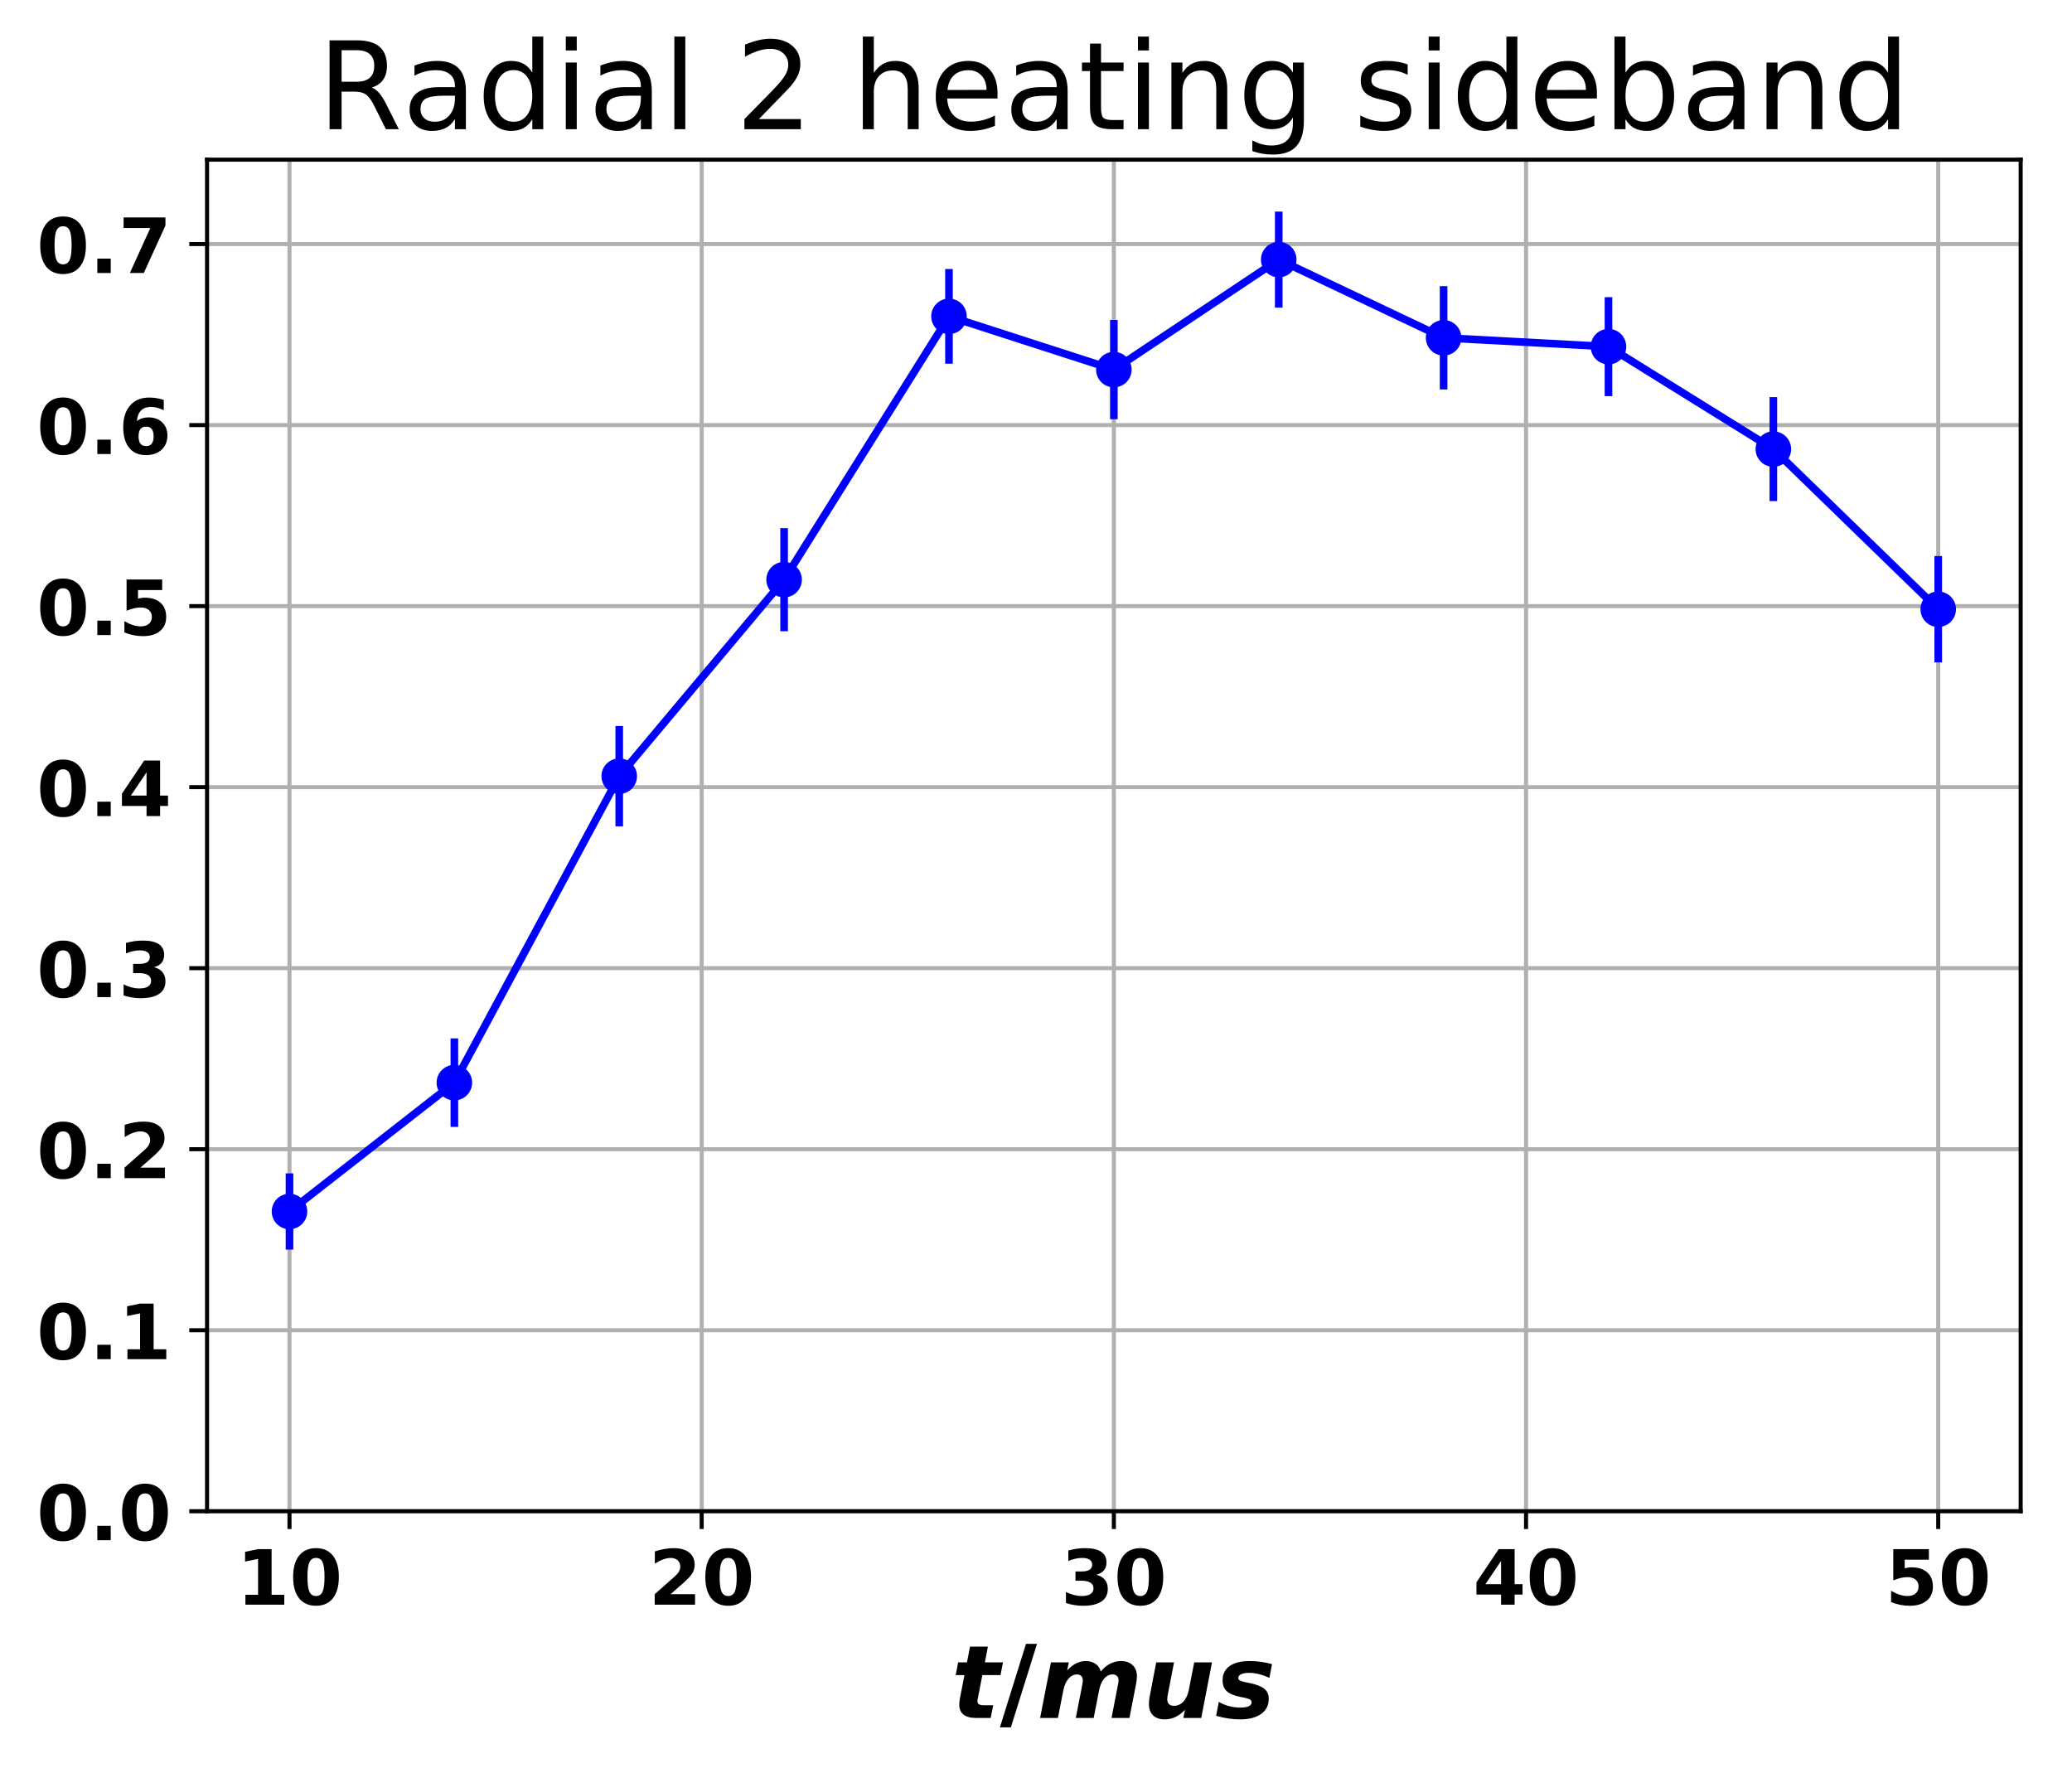
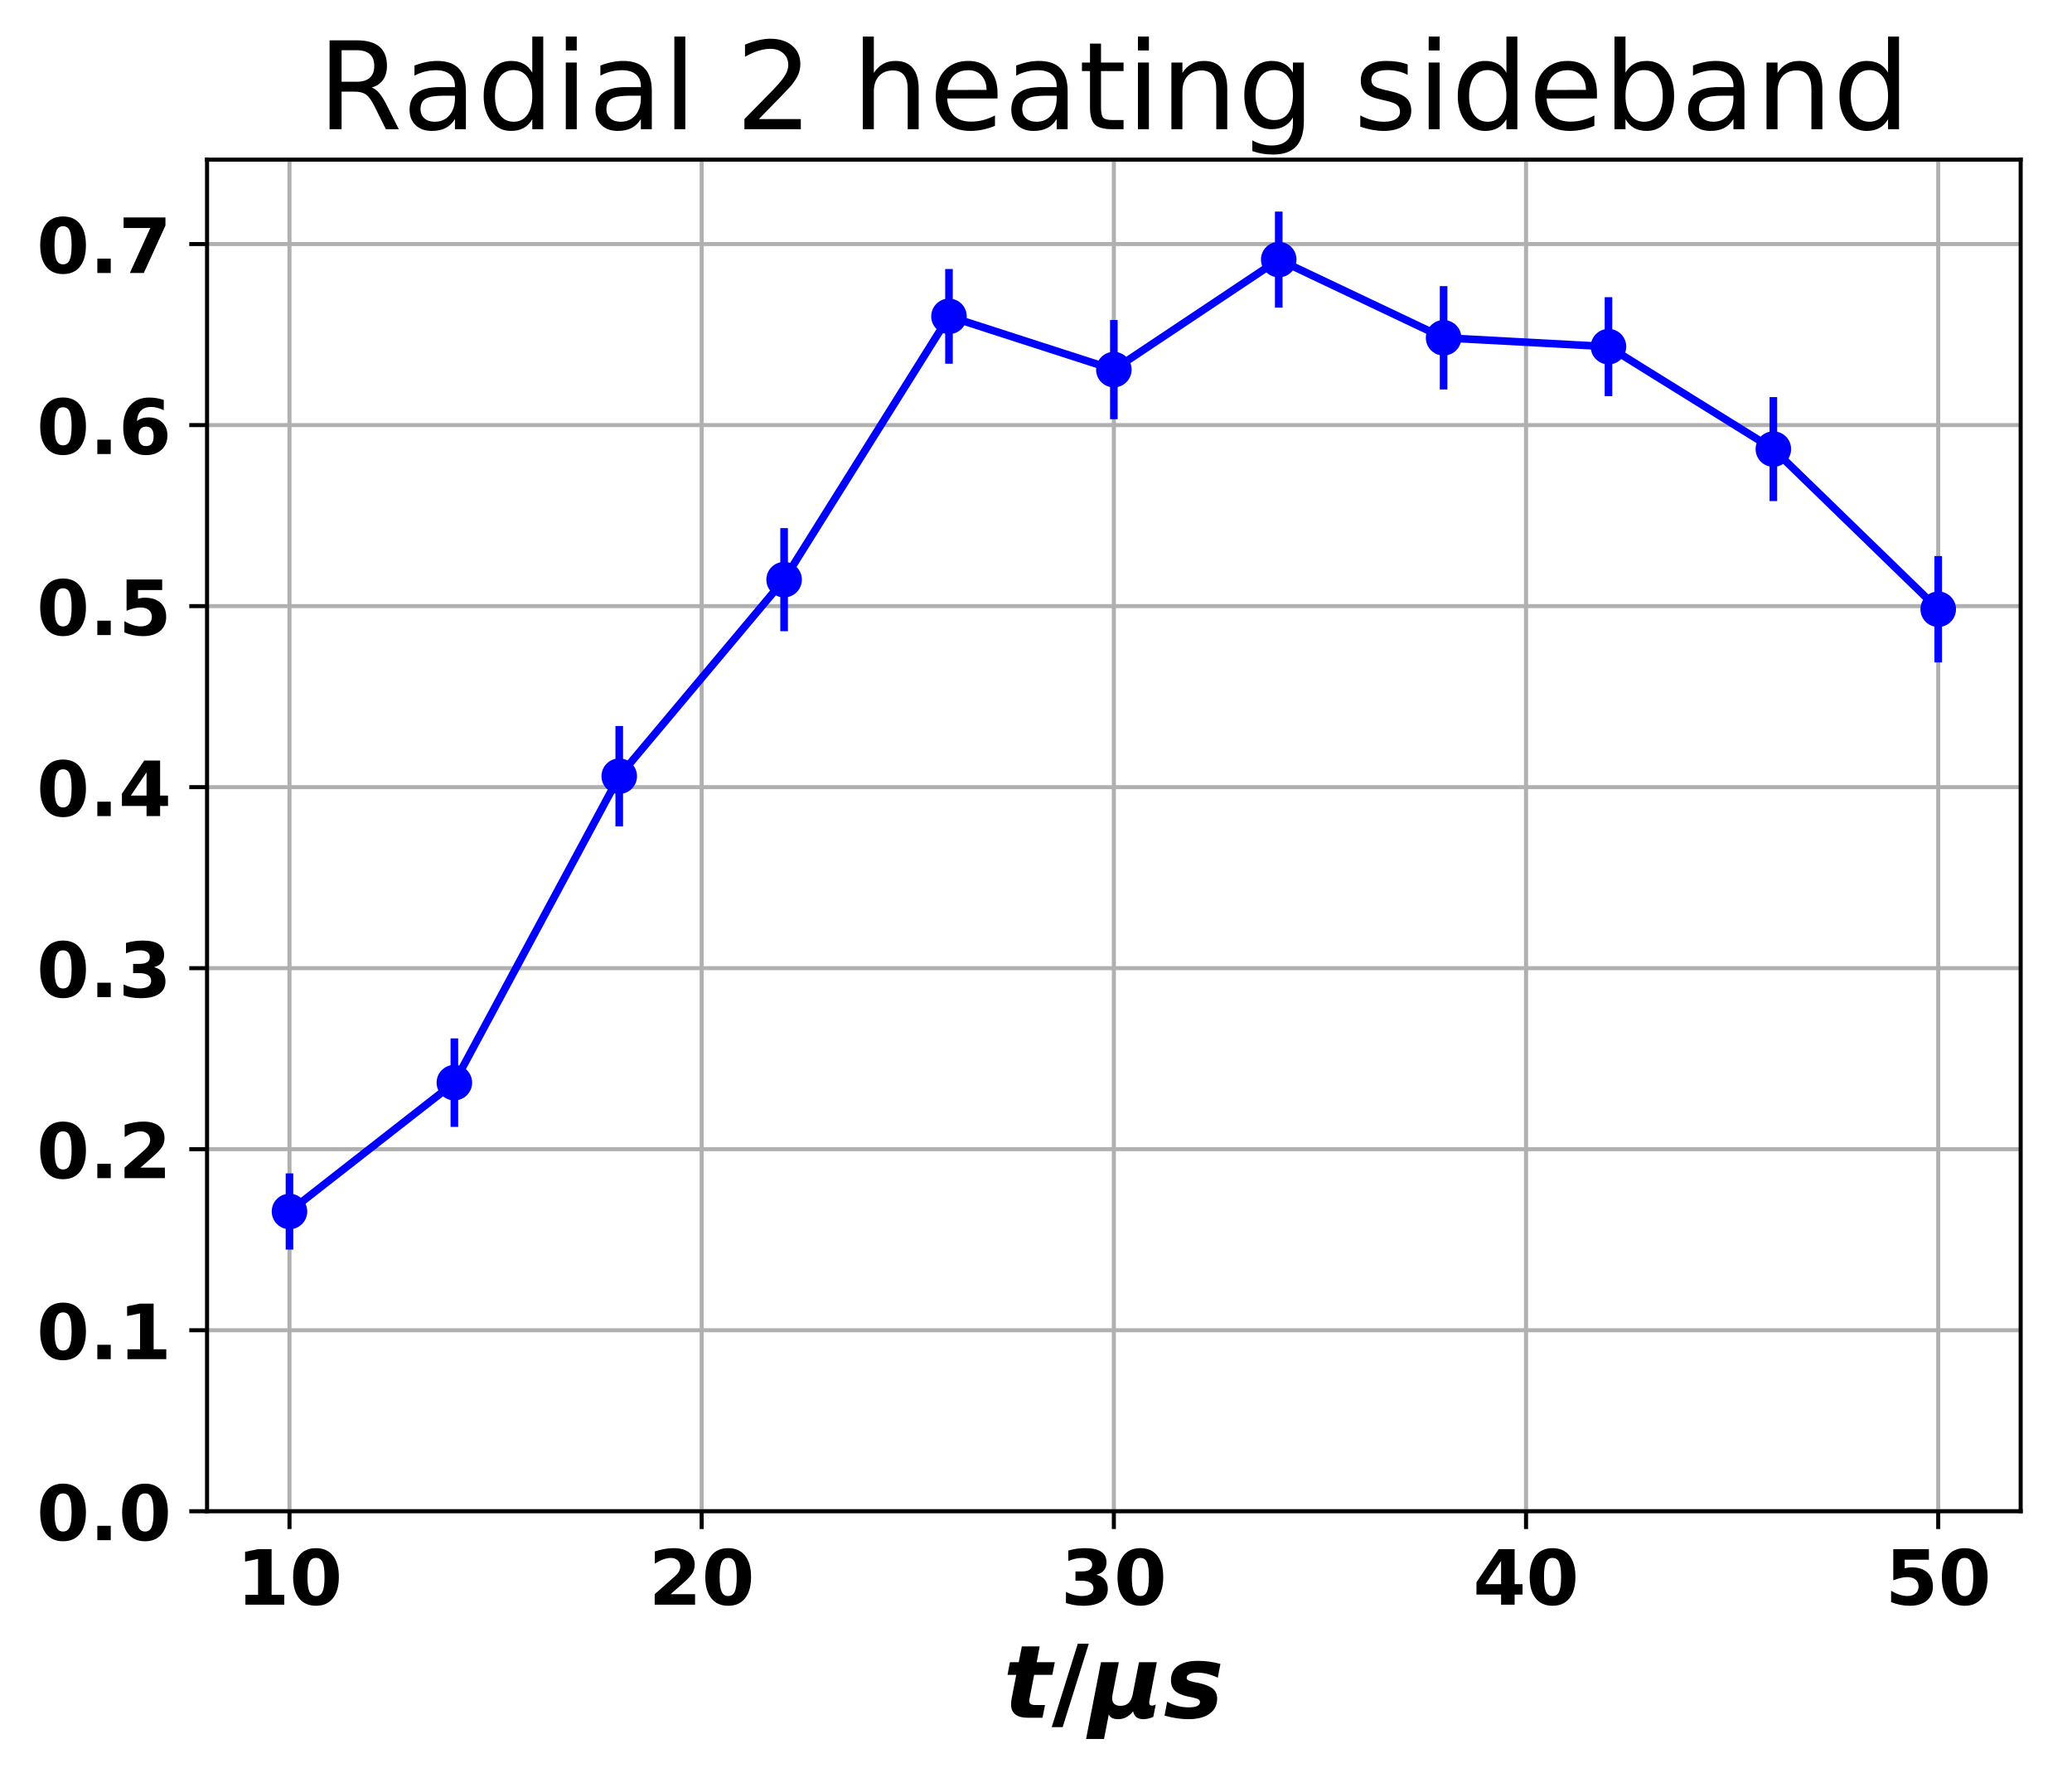
<svg xmlns="http://www.w3.org/2000/svg" xmlns:xlink="http://www.w3.org/1999/xlink" height="349pt" version="1.1" viewBox="0 0 408 349" width="408pt">
  <defs>
    <style type="text/css">
*{stroke-linecap:butt;stroke-linejoin:round;}
  </style>
  </defs>
  <g id="figure_1">
    <g id="patch_1">
      <path d="M 0 349.622  L 408.591 349.622  L 408.591 0  L 0 0  z " style="fill:none;" />
    </g>
    <g id="axes_1">
      <g id="patch_2">
        <path d="M 40.771 297.548  L 397.891 297.548  L 397.891 31.436  L 40.771 31.436  z " style="fill:none;" />
      </g>
      <g id="matplotlib.axis_1">
        <g id="xtick_1">
          <g id="line2d_1">
-             <path clip-path="url(#pd310d3fc65)" d="M 57.004 297.548  L 57.004 31.436  " style="fill:none;stroke:#b0b0b0;stroke-linecap:square;stroke-width:0.8;" />
+             <path clip-path="url(#ped1e72558b)" d="M 57.004 297.548  L 57.004 31.436  " style="fill:none;stroke:#b0b0b0;stroke-linecap:square;stroke-width:0.8;" />
          </g>
          <g id="line2d_2">
            <defs>
-               <path d="M 0 0  L 0 3.5  " id="md765e11194" style="stroke:#000000;stroke-width:0.8;" />
-             </defs>
-             <g>
-               <use style="stroke:#000000;stroke-width:0.8;" x="57.004" xlink:href="#md765e11194" y="297.548" />
+               <path d="M 0 0  L 0 3.5  " id="mea4ec37f38" style="stroke:#000000;stroke-width:0.8;" />
+             </defs>
+             <g>
+               <use style="stroke:#000000;stroke-width:0.8;" x="57.004" xlink:href="#mea4ec37f38" y="297.548" />
            </g>
          </g>
          <g id="text_1">
            <defs>
              <path d="M 11.719 12.984  L 28.328 12.984  L 28.328 60.109  L 11.281 56.594  L 11.281 69.391  L 28.219 72.906  L 46.094 72.906  L 46.094 12.984  L 62.703 12.984  L 62.703 0  L 11.719 0  z " id="DejaVuSans-Bold-31" />
              <path d="M 46 36.531  Q 46 50.203 43.438 55.781  Q 40.875 61.375 34.812 61.375  Q 28.766 61.375 26.172 55.781  Q 23.578 50.203 23.578 36.531  Q 23.578 22.703 26.172 17.031  Q 28.766 11.375 34.812 11.375  Q 40.828 11.375 43.406 17.031  Q 46 22.703 46 36.531  M 64.797 36.375  Q 64.797 18.266 56.984 8.422  Q 49.172 -1.422 34.812 -1.422  Q 20.406 -1.422 12.594 8.422  Q 4.781 18.266 4.781 36.375  Q 4.781 54.547 12.594 64.375  Q 20.406 74.219 34.812 74.219  Q 49.172 74.219 56.984 64.375  Q 64.797 54.547 64.797 36.375  " id="DejaVuSans-Bold-30" />
            </defs>
            <g transform="translate(46.5671 315.9459)scale(0.15 -0.15)">
              <use xlink:href="#DejaVuSans-Bold-31" />
              <use x="69.58" xlink:href="#DejaVuSans-Bold-30" />
            </g>
          </g>
        </g>
        <g id="xtick_2">
          <g id="line2d_3">
-             <path clip-path="url(#pd310d3fc65)" d="M 138.167 297.548  L 138.167 31.436  " style="fill:none;stroke:#b0b0b0;stroke-linecap:square;stroke-width:0.8;" />
+             <path clip-path="url(#ped1e72558b)" d="M 138.167 297.548  L 138.167 31.436  " style="fill:none;stroke:#b0b0b0;stroke-linecap:square;stroke-width:0.8;" />
          </g>
          <g id="line2d_4">
            <g>
-               <use style="stroke:#000000;stroke-width:0.8;" x="138.167" xlink:href="#md765e11194" y="297.548" />
+               <use style="stroke:#000000;stroke-width:0.8;" x="138.167" xlink:href="#mea4ec37f38" y="297.548" />
            </g>
          </g>
          <g id="text_2">
            <defs>
              <path d="M 28.812 13.812  L 60.891 13.812  L 60.891 0  L 7.906 0  L 7.906 13.812  L 34.516 37.312  Q 38.094 40.531 39.797 43.609  Q 41.5 46.688 41.5 50  Q 41.5 55.125 38.062 58.25  Q 34.625 61.375 28.906 61.375  Q 24.516 61.375 19.281 59.5  Q 14.062 57.625 8.109 53.906  L 8.109 69.922  Q 14.453 72.016 20.656 73.109  Q 26.859 74.219 32.812 74.219  Q 45.906 74.219 53.156 68.453  Q 60.406 62.703 60.406 52.391  Q 60.406 46.438 57.328 41.281  Q 54.25 36.141 44.391 27.484  z " id="DejaVuSans-Bold-32" />
            </defs>
            <g transform="translate(127.7307 315.9459)scale(0.15 -0.15)">
              <use xlink:href="#DejaVuSans-Bold-32" />
              <use x="69.58" xlink:href="#DejaVuSans-Bold-30" />
            </g>
          </g>
        </g>
        <g id="xtick_3">
          <g id="line2d_5">
-             <path clip-path="url(#pd310d3fc65)" d="M 219.331 297.548  L 219.331 31.436  " style="fill:none;stroke:#b0b0b0;stroke-linecap:square;stroke-width:0.8;" />
+             <path clip-path="url(#ped1e72558b)" d="M 219.331 297.548  L 219.331 31.436  " style="fill:none;stroke:#b0b0b0;stroke-linecap:square;stroke-width:0.8;" />
          </g>
          <g id="line2d_6">
            <g>
-               <use style="stroke:#000000;stroke-width:0.8;" x="219.331" xlink:href="#md765e11194" y="297.548" />
+               <use style="stroke:#000000;stroke-width:0.8;" x="219.331" xlink:href="#mea4ec37f38" y="297.548" />
            </g>
          </g>
          <g id="text_3">
            <defs>
              <path d="M 46.578 39.312  Q 53.953 37.406 57.781 32.688  Q 61.625 27.984 61.625 20.703  Q 61.625 9.859 53.312 4.219  Q 45.016 -1.422 29.109 -1.422  Q 23.484 -1.422 17.844 -0.516  Q 12.203 0.391 6.688 2.203  L 6.688 16.703  Q 11.969 14.062 17.156 12.719  Q 22.359 11.375 27.391 11.375  Q 34.859 11.375 38.844 13.953  Q 42.828 16.547 42.828 21.391  Q 42.828 26.375 38.75 28.938  Q 34.672 31.5 26.703 31.5  L 19.188 31.5  L 19.188 43.609  L 27.094 43.609  Q 34.188 43.609 37.641 45.828  Q 41.109 48.047 41.109 52.594  Q 41.109 56.781 37.734 59.078  Q 34.375 61.375 28.219 61.375  Q 23.688 61.375 19.047 60.344  Q 14.406 59.328 9.812 57.328  L 9.812 71.094  Q 15.375 72.656 20.844 73.438  Q 26.312 74.219 31.594 74.219  Q 45.797 74.219 52.844 69.547  Q 59.906 64.891 59.906 55.516  Q 59.906 49.125 56.531 45.047  Q 53.172 40.969 46.578 39.312  " id="DejaVuSans-Bold-33" />
            </defs>
            <g transform="translate(208.8944 315.9459)scale(0.15 -0.15)">
              <use xlink:href="#DejaVuSans-Bold-33" />
              <use x="69.58" xlink:href="#DejaVuSans-Bold-30" />
            </g>
          </g>
        </g>
        <g id="xtick_4">
          <g id="line2d_7">
-             <path clip-path="url(#pd310d3fc65)" d="M 300.495 297.548  L 300.495 31.436  " style="fill:none;stroke:#b0b0b0;stroke-linecap:square;stroke-width:0.8;" />
+             <path clip-path="url(#ped1e72558b)" d="M 300.495 297.548  L 300.495 31.436  " style="fill:none;stroke:#b0b0b0;stroke-linecap:square;stroke-width:0.8;" />
          </g>
          <g id="line2d_8">
            <g>
-               <use style="stroke:#000000;stroke-width:0.8;" x="300.495" xlink:href="#md765e11194" y="297.548" />
+               <use style="stroke:#000000;stroke-width:0.8;" x="300.495" xlink:href="#mea4ec37f38" y="297.548" />
            </g>
          </g>
          <g id="text_4">
            <defs>
              <path d="M 36.812 57.422  L 16.219 26.906  L 36.812 26.906  z M 33.688 72.906  L 54.594 72.906  L 54.594 26.906  L 64.984 26.906  L 64.984 13.281  L 54.594 13.281  L 54.594 0  L 36.812 0  L 36.812 13.281  L 4.5 13.281  L 4.5 29.391  z " id="DejaVuSans-Bold-34" />
            </defs>
            <g transform="translate(290.058 315.9459)scale(0.15 -0.15)">
              <use xlink:href="#DejaVuSans-Bold-34" />
              <use x="69.58" xlink:href="#DejaVuSans-Bold-30" />
            </g>
          </g>
        </g>
        <g id="xtick_5">
          <g id="line2d_9">
-             <path clip-path="url(#pd310d3fc65)" d="M 381.658 297.548  L 381.658 31.436  " style="fill:none;stroke:#b0b0b0;stroke-linecap:square;stroke-width:0.8;" />
+             <path clip-path="url(#ped1e72558b)" d="M 381.658 297.548  L 381.658 31.436  " style="fill:none;stroke:#b0b0b0;stroke-linecap:square;stroke-width:0.8;" />
          </g>
          <g id="line2d_10">
            <g>
-               <use style="stroke:#000000;stroke-width:0.8;" x="381.658" xlink:href="#md765e11194" y="297.548" />
+               <use style="stroke:#000000;stroke-width:0.8;" x="381.658" xlink:href="#mea4ec37f38" y="297.548" />
            </g>
          </g>
          <g id="text_5">
            <defs>
              <path d="M 10.594 72.906  L 57.328 72.906  L 57.328 59.078  L 25.594 59.078  L 25.594 47.797  Q 27.734 48.391 29.906 48.703  Q 32.078 49.031 34.422 49.031  Q 47.75 49.031 55.172 42.359  Q 62.594 35.688 62.594 23.781  Q 62.594 11.969 54.516 5.266  Q 46.438 -1.422 32.078 -1.422  Q 25.875 -1.422 19.797 -0.219  Q 13.719 0.984 7.719 3.422  L 7.719 18.219  Q 13.672 14.797 19.016 13.078  Q 24.359 11.375 29.109 11.375  Q 35.938 11.375 39.859 14.719  Q 43.797 18.062 43.797 23.781  Q 43.797 29.547 39.859 32.859  Q 35.938 36.188 29.109 36.188  Q 25.047 36.188 20.453 35.125  Q 15.875 34.078 10.594 31.891  z " id="DejaVuSans-Bold-35" />
            </defs>
            <g transform="translate(371.2216 315.9459)scale(0.15 -0.15)">
              <use xlink:href="#DejaVuSans-Bold-35" />
              <use x="69.58" xlink:href="#DejaVuSans-Bold-30" />
            </g>
          </g>
        </g>
        <g id="text_6">
          <defs>
            <path d="M 35.984 70.219  L 33.016 54.688  L 50.875 54.688  L 48.391 42.188  L 30.516 42.188  L 26.031 19.047  Q 25.828 18.266 25.75 17.719  Q 25.688 17.188 25.688 16.703  Q 25.688 14.453 27.172 13.469  Q 28.656 12.5 32.172 12.5  L 41.219 12.5  L 38.719 0  L 24.031 0  Q 16.109 0 11.953 3.312  Q 7.812 6.641 7.812 12.891  Q 7.812 14.266 7.953 15.828  Q 8.109 17.391 8.406 19  L 12.891 42.188  L 4.297 42.188  L 6.688 54.688  L 15.375 54.688  L 18.406 70.219  z " id="DejaVuSans-BoldOblique-74" />
            <path d="M 25.688 72.906  L 36.531 72.906  L 10.797 -9.281  L 0 -9.281  z " id="DejaVuSans-Bold-2f" />
-             <path d="M 62.703 45.609  Q 66.75 50.641 71.891 53.312  Q 77.047 56 82.625 56  Q 89.938 56 94.156 51.969  Q 98.391 47.953 98.391 40.922  Q 98.391 39.453 98.172 37.562  Q 97.953 35.688 97.516 33.297  L 91.016 0  L 73.391 0  L 78.906 28.516  L 79.047 29.25  Q 80.328 35.297 80.328 37.016  Q 80.328 39.703 78.781 41.266  Q 77.25 42.828 74.609 42.828  Q 69.578 42.828 66.078 38.703  Q 62.594 34.578 61.078 26.906  L 55.812 0  L 38.188 0  L 43.797 28.516  Q 44.531 32.172 44.828 34.047  Q 45.125 35.938 45.125 37.016  Q 45.125 39.75 43.609 41.281  Q 42.094 42.828 39.406 42.828  Q 34.578 42.828 30.938 38.547  Q 27.297 34.281 25.875 26.906  L 20.609 0  L 3.078 0  L 13.719 54.688  L 31.297 54.688  L 29.688 46.688  Q 33.797 51.312 38.422 53.656  Q 43.062 56 48.094 56  Q 53.766 56 57.812 53.094  Q 61.859 50.203 62.703 45.609  " id="DejaVuSans-BoldOblique-6d" />
-             <path d="M 6.781 21.297  L 13.188 54.688  L 30.719 54.688  L 25.203 26.219  Q 24.609 23.438 24.312 21.484  Q 24.031 19.531 24.031 18.406  Q 24.031 15.328 25.734 13.625  Q 27.438 11.922 30.609 11.922  Q 36.031 11.922 39.938 16.109  Q 43.844 20.312 45.312 27.781  L 50.594 54.688  L 68.109 54.688  L 57.516 0  L 39.891 0  L 41.5 8.016  Q 37.016 3.266 32.078 0.922  Q 27.156 -1.422 21.688 -1.422  Q 14.203 -1.422 10.094 2.531  Q 6 6.5 6 13.719  Q 6 15.438 6.188 17.328  Q 6.391 19.234 6.781 21.297  " id="DejaVuSans-BoldOblique-75" />
+             <path d="M -2.688 -20.906  L 12.016 54.688  L 29.594 54.688  L 23.391 22.906  Q 23.188 21.875 23.094 20.891  Q 23 19.922 23 19.094  Q 23 15.531 25.094 13.625  Q 27.203 11.719 31.203 11.719  Q 36.188 11.719 39.109 14.453  Q 42.047 17.188 43.219 22.906  L 49.422 54.688  L 67 54.688  L 59.906 18.109  Q 59.719 17.094 59.609 16.234  Q 59.516 15.375 59.516 14.703  Q 59.516 13.281 60.172 12.594  Q 60.844 11.922 62.203 11.922  Q 63.031 11.922 63.984 12.188  Q 64.938 12.453 65.922 12.984  L 63.484 0.781  Q 60.688 -0.344 58.297 -0.875  Q 55.906 -1.422 53.719 -1.422  Q 49.422 -1.422 47 0.438  Q 44.578 2.297 43.609 6.297  Q 40.578 2.438 36.891 0.5  Q 33.203 -1.422 28.906 -1.422  Q 25.297 -1.422 23.016 -0.266  Q 20.75 0.875 19.672 3.219  L 14.984 -20.906  z " id="DejaVuSans-BoldOblique-3bc" />
            <path d="M 56 52.984  L 53.422 39.406  Q 48.297 41.844 43.219 43.109  Q 38.141 44.391 33.594 44.391  Q 28.422 44.391 25.609 43.047  Q 22.797 41.703 22.797 39.203  Q 22.797 37.75 24.359 36.859  Q 25.922 35.984 30.516 35.016  L 33.688 34.422  Q 44.281 32.172 48.531 28.625  Q 52.781 25.094 52.781 18.797  Q 52.781 9.281 45.312 3.922  Q 37.844 -1.422 24.422 -1.422  Q 18.797 -1.422 12.938 -0.531  Q 7.078 0.344 0.984 2.094  L 3.609 15.828  Q 8.344 13.031 13.734 11.609  Q 19.141 10.203 24.812 10.203  Q 30.328 10.203 33.109 11.516  Q 35.891 12.844 35.891 15.375  Q 35.891 17.141 34.328 18.109  Q 32.766 19.094 27.875 20.125  L 24.703 20.703  Q 15.328 22.656 11.328 26.469  Q 7.328 30.281 7.328 37.016  Q 7.328 46.141 14.234 51.062  Q 21.141 56 33.984 56  Q 39.594 56 45.031 55.25  Q 50.484 54.5 56 52.984  " id="DejaVuSans-BoldOblique-73" />
          </defs>
-           <g transform="translate(187.3311 338.2623)scale(0.2 -0.2)">
+           <g transform="translate(197.5311 338.2217)scale(0.2 -0.2)">
            <use transform="translate(0 0.09375)" xlink:href="#DejaVuSans-BoldOblique-74" />
            <use transform="translate(47.80273 0.09375)" xlink:href="#DejaVuSans-Bold-2f" />
-             <use transform="translate(84.32617 0.09375)" xlink:href="#DejaVuSans-BoldOblique-6d" />
-             <use transform="translate(188.5254 0.09375)" xlink:href="#DejaVuSans-BoldOblique-75" />
-             <use transform="translate(259.7168 0.09375)" xlink:href="#DejaVuSans-BoldOblique-73" />
+             <use transform="translate(84.32617 0.09375)" xlink:href="#DejaVuSans-BoldOblique-3bc" />
+             <use transform="translate(157.9102 0.09375)" xlink:href="#DejaVuSans-BoldOblique-73" />
          </g>
        </g>
      </g>
      <g id="matplotlib.axis_2">
        <g id="ytick_1">
          <g id="line2d_11">
-             <path clip-path="url(#pd310d3fc65)" d="M 40.771 297.548  L 397.891 297.548  " style="fill:none;stroke:#b0b0b0;stroke-linecap:square;stroke-width:0.8;" />
+             <path clip-path="url(#ped1e72558b)" d="M 40.771 297.548  L 397.891 297.548  " style="fill:none;stroke:#b0b0b0;stroke-linecap:square;stroke-width:0.8;" />
          </g>
          <g id="line2d_12">
            <defs>
-               <path d="M 0 0  L -3.5 0  " id="ma21adce73c" style="stroke:#000000;stroke-width:0.8;" />
-             </defs>
-             <g>
-               <use style="stroke:#000000;stroke-width:0.8;" x="40.771" xlink:href="#ma21adce73c" y="297.548" />
+               <path d="M 0 0  L -3.5 0  " id="m25dff1572c" style="stroke:#000000;stroke-width:0.8;" />
+             </defs>
+             <g>
+               <use style="stroke:#000000;stroke-width:0.8;" x="40.771" xlink:href="#m25dff1572c" y="297.548" />
            </g>
          </g>
          <g id="text_7">
            <defs>
              <path d="M 10.203 18.891  L 27.781 18.891  L 27.781 0  L 10.203 0  z " id="DejaVuSans-Bold-2e" />
            </defs>
            <g transform="translate(7.2 303.2471)scale(0.15 -0.15)">
              <use xlink:href="#DejaVuSans-Bold-30" />
              <use x="69.58" xlink:href="#DejaVuSans-Bold-2e" />
              <use x="107.568" xlink:href="#DejaVuSans-Bold-30" />
            </g>
          </g>
        </g>
        <g id="ytick_2">
          <g id="line2d_13">
-             <path clip-path="url(#pd310d3fc65)" d="M 40.771 261.906  L 397.891 261.906  " style="fill:none;stroke:#b0b0b0;stroke-linecap:square;stroke-width:0.8;" />
+             <path clip-path="url(#ped1e72558b)" d="M 40.771 261.906  L 397.891 261.906  " style="fill:none;stroke:#b0b0b0;stroke-linecap:square;stroke-width:0.8;" />
          </g>
          <g id="line2d_14">
            <g>
-               <use style="stroke:#000000;stroke-width:0.8;" x="40.771" xlink:href="#ma21adce73c" y="261.906" />
+               <use style="stroke:#000000;stroke-width:0.8;" x="40.771" xlink:href="#m25dff1572c" y="261.906" />
            </g>
          </g>
          <g id="text_8">
            <g transform="translate(7.2 267.6047)scale(0.15 -0.15)">
              <use xlink:href="#DejaVuSans-Bold-30" />
              <use x="69.58" xlink:href="#DejaVuSans-Bold-2e" />
              <use x="107.568" xlink:href="#DejaVuSans-Bold-31" />
            </g>
          </g>
        </g>
        <g id="ytick_3">
          <g id="line2d_15">
-             <path clip-path="url(#pd310d3fc65)" d="M 40.771 226.264  L 397.891 226.264  " style="fill:none;stroke:#b0b0b0;stroke-linecap:square;stroke-width:0.8;" />
+             <path clip-path="url(#ped1e72558b)" d="M 40.771 226.264  L 397.891 226.264  " style="fill:none;stroke:#b0b0b0;stroke-linecap:square;stroke-width:0.8;" />
          </g>
          <g id="line2d_16">
            <g>
-               <use style="stroke:#000000;stroke-width:0.8;" x="40.771" xlink:href="#ma21adce73c" y="226.264" />
+               <use style="stroke:#000000;stroke-width:0.8;" x="40.771" xlink:href="#m25dff1572c" y="226.264" />
            </g>
          </g>
          <g id="text_9">
            <g transform="translate(7.2 231.9624)scale(0.15 -0.15)">
              <use xlink:href="#DejaVuSans-Bold-30" />
              <use x="69.58" xlink:href="#DejaVuSans-Bold-2e" />
              <use x="107.568" xlink:href="#DejaVuSans-Bold-32" />
            </g>
          </g>
        </g>
        <g id="ytick_4">
          <g id="line2d_17">
-             <path clip-path="url(#pd310d3fc65)" d="M 40.771 190.621  L 397.891 190.621  " style="fill:none;stroke:#b0b0b0;stroke-linecap:square;stroke-width:0.8;" />
+             <path clip-path="url(#ped1e72558b)" d="M 40.771 190.621  L 397.891 190.621  " style="fill:none;stroke:#b0b0b0;stroke-linecap:square;stroke-width:0.8;" />
          </g>
          <g id="line2d_18">
            <g>
-               <use style="stroke:#000000;stroke-width:0.8;" x="40.771" xlink:href="#ma21adce73c" y="190.621" />
+               <use style="stroke:#000000;stroke-width:0.8;" x="40.771" xlink:href="#m25dff1572c" y="190.621" />
            </g>
          </g>
          <g id="text_10">
            <g transform="translate(7.2 196.3201)scale(0.15 -0.15)">
              <use xlink:href="#DejaVuSans-Bold-30" />
              <use x="69.58" xlink:href="#DejaVuSans-Bold-2e" />
              <use x="107.568" xlink:href="#DejaVuSans-Bold-33" />
            </g>
          </g>
        </g>
        <g id="ytick_5">
          <g id="line2d_19">
-             <path clip-path="url(#pd310d3fc65)" d="M 40.771 154.979  L 397.891 154.979  " style="fill:none;stroke:#b0b0b0;stroke-linecap:square;stroke-width:0.8;" />
+             <path clip-path="url(#ped1e72558b)" d="M 40.771 154.979  L 397.891 154.979  " style="fill:none;stroke:#b0b0b0;stroke-linecap:square;stroke-width:0.8;" />
          </g>
          <g id="line2d_20">
            <g>
-               <use style="stroke:#000000;stroke-width:0.8;" x="40.771" xlink:href="#ma21adce73c" y="154.979" />
+               <use style="stroke:#000000;stroke-width:0.8;" x="40.771" xlink:href="#m25dff1572c" y="154.979" />
            </g>
          </g>
          <g id="text_11">
            <g transform="translate(7.2 160.6777)scale(0.15 -0.15)">
              <use xlink:href="#DejaVuSans-Bold-30" />
              <use x="69.58" xlink:href="#DejaVuSans-Bold-2e" />
              <use x="107.568" xlink:href="#DejaVuSans-Bold-34" />
            </g>
          </g>
        </g>
        <g id="ytick_6">
          <g id="line2d_21">
-             <path clip-path="url(#pd310d3fc65)" d="M 40.771 119.337  L 397.891 119.337  " style="fill:none;stroke:#b0b0b0;stroke-linecap:square;stroke-width:0.8;" />
+             <path clip-path="url(#ped1e72558b)" d="M 40.771 119.337  L 397.891 119.337  " style="fill:none;stroke:#b0b0b0;stroke-linecap:square;stroke-width:0.8;" />
          </g>
          <g id="line2d_22">
            <g>
-               <use style="stroke:#000000;stroke-width:0.8;" x="40.771" xlink:href="#ma21adce73c" y="119.337" />
+               <use style="stroke:#000000;stroke-width:0.8;" x="40.771" xlink:href="#m25dff1572c" y="119.337" />
            </g>
          </g>
          <g id="text_12">
            <g transform="translate(7.2 125.0354)scale(0.15 -0.15)">
              <use xlink:href="#DejaVuSans-Bold-30" />
              <use x="69.58" xlink:href="#DejaVuSans-Bold-2e" />
              <use x="107.568" xlink:href="#DejaVuSans-Bold-35" />
            </g>
          </g>
        </g>
        <g id="ytick_7">
          <g id="line2d_23">
-             <path clip-path="url(#pd310d3fc65)" d="M 40.771 83.694  L 397.891 83.694  " style="fill:none;stroke:#b0b0b0;stroke-linecap:square;stroke-width:0.8;" />
+             <path clip-path="url(#ped1e72558b)" d="M 40.771 83.694  L 397.891 83.694  " style="fill:none;stroke:#b0b0b0;stroke-linecap:square;stroke-width:0.8;" />
          </g>
          <g id="line2d_24">
            <g>
-               <use style="stroke:#000000;stroke-width:0.8;" x="40.771" xlink:href="#ma21adce73c" y="83.694" />
+               <use style="stroke:#000000;stroke-width:0.8;" x="40.771" xlink:href="#m25dff1572c" y="83.694" />
            </g>
          </g>
          <g id="text_13">
            <defs>
              <path d="M 36.188 35.984  Q 31.25 35.984 28.781 32.781  Q 26.312 29.594 26.312 23.188  Q 26.312 16.797 28.781 13.594  Q 31.25 10.406 36.188 10.406  Q 41.156 10.406 43.625 13.594  Q 46.094 16.797 46.094 23.188  Q 46.094 29.594 43.625 32.781  Q 41.156 35.984 36.188 35.984  M 59.422 71  L 59.422 57.516  Q 54.781 59.719 50.672 60.766  Q 46.578 61.812 42.672 61.812  Q 34.281 61.812 29.594 57.141  Q 24.906 52.484 24.125 43.312  Q 27.344 45.703 31.094 46.891  Q 34.859 48.094 39.312 48.094  Q 50.484 48.094 57.344 41.547  Q 64.203 35.016 64.203 24.422  Q 64.203 12.703 56.531 5.641  Q 48.875 -1.422 35.984 -1.422  Q 21.781 -1.422 13.984 8.172  Q 6.203 17.781 6.203 35.406  Q 6.203 53.469 15.312 63.797  Q 24.422 74.125 40.281 74.125  Q 45.312 74.125 50.047 73.344  Q 54.781 72.562 59.422 71  " id="DejaVuSans-Bold-36" />
            </defs>
            <g transform="translate(7.2 89.39304)scale(0.15 -0.15)">
              <use xlink:href="#DejaVuSans-Bold-30" />
              <use x="69.58" xlink:href="#DejaVuSans-Bold-2e" />
              <use x="107.568" xlink:href="#DejaVuSans-Bold-36" />
            </g>
          </g>
        </g>
        <g id="ytick_8">
          <g id="line2d_25">
-             <path clip-path="url(#pd310d3fc65)" d="M 40.771 48.052  L 397.891 48.052  " style="fill:none;stroke:#b0b0b0;stroke-linecap:square;stroke-width:0.8;" />
+             <path clip-path="url(#ped1e72558b)" d="M 40.771 48.052  L 397.891 48.052  " style="fill:none;stroke:#b0b0b0;stroke-linecap:square;stroke-width:0.8;" />
          </g>
          <g id="line2d_26">
            <g>
-               <use style="stroke:#000000;stroke-width:0.8;" x="40.771" xlink:href="#ma21adce73c" y="48.052" />
+               <use style="stroke:#000000;stroke-width:0.8;" x="40.771" xlink:href="#m25dff1572c" y="48.052" />
            </g>
          </g>
          <g id="text_14">
            <defs>
              <path d="M 6.688 72.906  L 61.625 72.906  L 61.625 62.312  L 33.203 0  L 14.891 0  L 41.797 59.078  L 6.688 59.078  z " id="DejaVuSans-Bold-37" />
            </defs>
            <g transform="translate(7.2 53.7507)scale(0.15 -0.15)">
              <use xlink:href="#DejaVuSans-Bold-30" />
              <use x="69.58" xlink:href="#DejaVuSans-Bold-2e" />
              <use x="107.568" xlink:href="#DejaVuSans-Bold-37" />
            </g>
          </g>
        </g>
      </g>
      <g id="LineCollection_1">
-         <path clip-path="url(#pd310d3fc65)" d="M 57.004 246.029  L 57.004 231.023  " style="fill:none;stroke:#0000ff;stroke-width:1.5;" />
-         <path clip-path="url(#pd310d3fc65)" d="M 89.469 221.876  L 89.469 204.45  " style="fill:none;stroke:#0000ff;stroke-width:1.5;" />
-         <path clip-path="url(#pd310d3fc65)" d="M 121.935 162.7  L 121.935 142.945  " style="fill:none;stroke:#0000ff;stroke-width:1.5;" />
-         <path clip-path="url(#pd310d3fc65)" d="M 154.4 124.279  L 154.4 103.979  " style="fill:none;stroke:#0000ff;stroke-width:1.5;" />
-         <path clip-path="url(#pd310d3fc65)" d="M 186.866 71.608  L 186.866 52.966  " style="fill:none;stroke:#0000ff;stroke-width:1.5;" />
-         <path clip-path="url(#pd310d3fc65)" d="M 219.331 82.541  L 219.331 63.003  " style="fill:none;stroke:#0000ff;stroke-width:1.5;" />
-         <path clip-path="url(#pd310d3fc65)" d="M 251.797 60.566  L 251.797 41.655  " style="fill:none;stroke:#0000ff;stroke-width:1.5;" />
-         <path clip-path="url(#pd310d3fc65)" d="M 284.262 76.679  L 284.262 56.34  " style="fill:none;stroke:#0000ff;stroke-width:1.5;" />
-         <path clip-path="url(#pd310d3fc65)" d="M 316.727 77.996  L 316.727 58.51  " style="fill:none;stroke:#0000ff;stroke-width:1.5;" />
-         <path clip-path="url(#pd310d3fc65)" d="M 349.193 98.658  L 349.193 78.187  " style="fill:none;stroke:#0000ff;stroke-width:1.5;" />
-         <path clip-path="url(#pd310d3fc65)" d="M 381.658 130.416  L 381.658 109.486  " style="fill:none;stroke:#0000ff;stroke-width:1.5;" />
+         <path clip-path="url(#ped1e72558b)" d="M 57.004 246.029  L 57.004 231.023  " style="fill:none;stroke:#0000ff;stroke-width:1.5;" />
+         <path clip-path="url(#ped1e72558b)" d="M 89.469 221.876  L 89.469 204.45  " style="fill:none;stroke:#0000ff;stroke-width:1.5;" />
+         <path clip-path="url(#ped1e72558b)" d="M 121.935 162.7  L 121.935 142.945  " style="fill:none;stroke:#0000ff;stroke-width:1.5;" />
+         <path clip-path="url(#ped1e72558b)" d="M 154.4 124.279  L 154.4 103.979  " style="fill:none;stroke:#0000ff;stroke-width:1.5;" />
+         <path clip-path="url(#ped1e72558b)" d="M 186.866 71.608  L 186.866 52.966  " style="fill:none;stroke:#0000ff;stroke-width:1.5;" />
+         <path clip-path="url(#ped1e72558b)" d="M 219.331 82.541  L 219.331 63.003  " style="fill:none;stroke:#0000ff;stroke-width:1.5;" />
+         <path clip-path="url(#ped1e72558b)" d="M 251.797 60.566  L 251.797 41.655  " style="fill:none;stroke:#0000ff;stroke-width:1.5;" />
+         <path clip-path="url(#ped1e72558b)" d="M 284.262 76.679  L 284.262 56.34  " style="fill:none;stroke:#0000ff;stroke-width:1.5;" />
+         <path clip-path="url(#ped1e72558b)" d="M 316.727 77.996  L 316.727 58.51  " style="fill:none;stroke:#0000ff;stroke-width:1.5;" />
+         <path clip-path="url(#ped1e72558b)" d="M 349.193 98.658  L 349.193 78.187  " style="fill:none;stroke:#0000ff;stroke-width:1.5;" />
+         <path clip-path="url(#ped1e72558b)" d="M 381.658 130.416  L 381.658 109.486  " style="fill:none;stroke:#0000ff;stroke-width:1.5;" />
      </g>
      <g id="line2d_27">
-         <path clip-path="url(#pd310d3fc65)" d="M 57.004 238.526  L 89.469 213.163  L 121.935 152.822  L 154.4 114.129  L 186.866 62.287  L 219.331 72.772  L 251.797 51.11  L 284.262 66.51  L 316.727 68.253  L 349.193 88.422  L 381.658 119.951  " style="fill:none;stroke:#0000ff;stroke-linecap:square;stroke-width:1.5;" />
+         <path clip-path="url(#ped1e72558b)" d="M 57.004 238.526  L 89.469 213.163  L 121.935 152.822  L 154.4 114.129  L 186.866 62.287  L 219.331 72.772  L 251.797 51.11  L 284.262 66.51  L 316.727 68.253  L 349.193 88.422  L 381.658 119.951  " style="fill:none;stroke:#0000ff;stroke-linecap:square;stroke-width:1.5;" />
        <defs>
-           <path d="M 0 3  C 0.796 3 1.559 2.684 2.121 2.121  C 2.684 1.559 3 0.796 3 0  C 3 -0.796 2.684 -1.559 2.121 -2.121  C 1.559 -2.684 0.796 -3 0 -3  C -0.796 -3 -1.559 -2.684 -2.121 -2.121  C -2.684 -1.559 -3 -0.796 -3 0  C -3 0.796 -2.684 1.559 -2.121 2.121  C -1.559 2.684 -0.796 3 0 3  z " id="mc697314b7c" style="stroke:#0000ff;" />
+           <path d="M 0 3  C 0.796 3 1.559 2.684 2.121 2.121  C 2.684 1.559 3 0.796 3 0  C 3 -0.796 2.684 -1.559 2.121 -2.121  C 1.559 -2.684 0.796 -3 0 -3  C -0.796 -3 -1.559 -2.684 -2.121 -2.121  C -2.684 -1.559 -3 -0.796 -3 0  C -3 0.796 -2.684 1.559 -2.121 2.121  C -1.559 2.684 -0.796 3 0 3  z " id="m2ac514a4fe" style="stroke:#0000ff;" />
        </defs>
-         <g clip-path="url(#pd310d3fc65)">
-           <use style="fill:#0000ff;stroke:#0000ff;" x="57.004" xlink:href="#mc697314b7c" y="238.526" />
-           <use style="fill:#0000ff;stroke:#0000ff;" x="89.469" xlink:href="#mc697314b7c" y="213.163" />
-           <use style="fill:#0000ff;stroke:#0000ff;" x="121.935" xlink:href="#mc697314b7c" y="152.822" />
-           <use style="fill:#0000ff;stroke:#0000ff;" x="154.4" xlink:href="#mc697314b7c" y="114.129" />
-           <use style="fill:#0000ff;stroke:#0000ff;" x="186.866" xlink:href="#mc697314b7c" y="62.287" />
-           <use style="fill:#0000ff;stroke:#0000ff;" x="219.331" xlink:href="#mc697314b7c" y="72.772" />
-           <use style="fill:#0000ff;stroke:#0000ff;" x="251.797" xlink:href="#mc697314b7c" y="51.11" />
-           <use style="fill:#0000ff;stroke:#0000ff;" x="284.262" xlink:href="#mc697314b7c" y="66.51" />
-           <use style="fill:#0000ff;stroke:#0000ff;" x="316.727" xlink:href="#mc697314b7c" y="68.253" />
-           <use style="fill:#0000ff;stroke:#0000ff;" x="349.193" xlink:href="#mc697314b7c" y="88.422" />
-           <use style="fill:#0000ff;stroke:#0000ff;" x="381.658" xlink:href="#mc697314b7c" y="119.951" />
+         <g clip-path="url(#ped1e72558b)">
+           <use style="fill:#0000ff;stroke:#0000ff;" x="57.004" xlink:href="#m2ac514a4fe" y="238.526" />
+           <use style="fill:#0000ff;stroke:#0000ff;" x="89.469" xlink:href="#m2ac514a4fe" y="213.163" />
+           <use style="fill:#0000ff;stroke:#0000ff;" x="121.935" xlink:href="#m2ac514a4fe" y="152.822" />
+           <use style="fill:#0000ff;stroke:#0000ff;" x="154.4" xlink:href="#m2ac514a4fe" y="114.129" />
+           <use style="fill:#0000ff;stroke:#0000ff;" x="186.866" xlink:href="#m2ac514a4fe" y="62.287" />
+           <use style="fill:#0000ff;stroke:#0000ff;" x="219.331" xlink:href="#m2ac514a4fe" y="72.772" />
+           <use style="fill:#0000ff;stroke:#0000ff;" x="251.797" xlink:href="#m2ac514a4fe" y="51.11" />
+           <use style="fill:#0000ff;stroke:#0000ff;" x="284.262" xlink:href="#m2ac514a4fe" y="66.51" />
+           <use style="fill:#0000ff;stroke:#0000ff;" x="316.727" xlink:href="#m2ac514a4fe" y="68.253" />
+           <use style="fill:#0000ff;stroke:#0000ff;" x="349.193" xlink:href="#m2ac514a4fe" y="88.422" />
+           <use style="fill:#0000ff;stroke:#0000ff;" x="381.658" xlink:href="#m2ac514a4fe" y="119.951" />
        </g>
      </g>
      <g id="patch_3">
        <path d="M 40.771 297.548  L 40.771 31.436  " style="fill:none;stroke:#000000;stroke-linecap:square;stroke-linejoin:miter;stroke-width:0.8;" />
      </g>
      <g id="patch_4">
        <path d="M 397.891 297.548  L 397.891 31.436  " style="fill:none;stroke:#000000;stroke-linecap:square;stroke-linejoin:miter;stroke-width:0.8;" />
      </g>
      <g id="patch_5">
        <path d="M 40.771 297.548  L 397.891 297.548  " style="fill:none;stroke:#000000;stroke-linecap:square;stroke-linejoin:miter;stroke-width:0.8;" />
      </g>
      <g id="patch_6">
        <path d="M 40.771 31.436  L 397.891 31.436  " style="fill:none;stroke:#000000;stroke-linecap:square;stroke-linejoin:miter;stroke-width:0.8;" />
      </g>
      <g id="text_15">
        <defs>
          <path d="M 44.391 34.188  Q 47.562 33.109 50.562 29.594  Q 53.562 26.078 56.594 19.922  L 66.609 0  L 56 0  L 46.688 18.703  Q 43.062 26.031 39.672 28.422  Q 36.281 30.812 30.422 30.812  L 19.672 30.812  L 19.672 0  L 9.812 0  L 9.812 72.906  L 32.078 72.906  Q 44.578 72.906 50.734 67.672  Q 56.891 62.453 56.891 51.906  Q 56.891 45.016 53.688 40.469  Q 50.484 35.938 44.391 34.188  M 19.672 64.797  L 19.672 38.922  L 32.078 38.922  Q 39.203 38.922 42.844 42.219  Q 46.484 45.516 46.484 51.906  Q 46.484 58.297 42.844 61.547  Q 39.203 64.797 32.078 64.797  z " id="DejaVuSans-52" />
          <path d="M 34.281 27.484  Q 23.391 27.484 19.188 25  Q 14.984 22.516 14.984 16.5  Q 14.984 11.719 18.141 8.906  Q 21.297 6.109 26.703 6.109  Q 34.188 6.109 38.703 11.406  Q 43.219 16.703 43.219 25.484  L 43.219 27.484  z M 52.203 31.203  L 52.203 0  L 43.219 0  L 43.219 8.297  Q 40.141 3.328 35.547 0.953  Q 30.953 -1.422 24.312 -1.422  Q 15.922 -1.422 10.953 3.297  Q 6 8.016 6 15.922  Q 6 25.141 12.172 29.828  Q 18.359 34.516 30.609 34.516  L 43.219 34.516  L 43.219 35.406  Q 43.219 41.609 39.141 45  Q 35.062 48.391 27.688 48.391  Q 23 48.391 18.547 47.266  Q 14.109 46.141 10.016 43.891  L 10.016 52.203  Q 14.938 54.109 19.578 55.047  Q 24.219 56 28.609 56  Q 40.484 56 46.344 49.844  Q 52.203 43.703 52.203 31.203  " id="DejaVuSans-61" />
          <path d="M 45.406 46.391  L 45.406 75.984  L 54.391 75.984  L 54.391 0  L 45.406 0  L 45.406 8.203  Q 42.578 3.328 38.25 0.953  Q 33.938 -1.422 27.875 -1.422  Q 17.969 -1.422 11.734 6.484  Q 5.516 14.406 5.516 27.297  Q 5.516 40.188 11.734 48.094  Q 17.969 56 27.875 56  Q 33.938 56 38.25 53.625  Q 42.578 51.266 45.406 46.391  M 14.797 27.297  Q 14.797 17.391 18.875 11.75  Q 22.953 6.109 30.078 6.109  Q 37.203 6.109 41.297 11.75  Q 45.406 17.391 45.406 27.297  Q 45.406 37.203 41.297 42.844  Q 37.203 48.484 30.078 48.484  Q 22.953 48.484 18.875 42.844  Q 14.797 37.203 14.797 27.297  " id="DejaVuSans-64" />
          <path d="M 9.422 54.688  L 18.406 54.688  L 18.406 0  L 9.422 0  z M 9.422 75.984  L 18.406 75.984  L 18.406 64.594  L 9.422 64.594  z " id="DejaVuSans-69" />
          <path d="M 9.422 75.984  L 18.406 75.984  L 18.406 0  L 9.422 0  z " id="DejaVuSans-6c" />
          <path id="DejaVuSans-20" />
          <path d="M 19.188 8.297  L 53.609 8.297  L 53.609 0  L 7.328 0  L 7.328 8.297  Q 12.938 14.109 22.625 23.891  Q 32.328 33.688 34.812 36.531  Q 39.547 41.844 41.422 45.531  Q 43.312 49.219 43.312 52.781  Q 43.312 58.594 39.234 62.25  Q 35.156 65.922 28.609 65.922  Q 23.969 65.922 18.812 64.312  Q 13.672 62.703 7.812 59.422  L 7.812 69.391  Q 13.766 71.781 18.938 73  Q 24.125 74.219 28.422 74.219  Q 39.75 74.219 46.484 68.547  Q 53.219 62.891 53.219 53.422  Q 53.219 48.922 51.531 44.891  Q 49.859 40.875 45.406 35.406  Q 44.188 33.984 37.641 27.219  Q 31.109 20.453 19.188 8.297  " id="DejaVuSans-32" />
          <path d="M 54.891 33.016  L 54.891 0  L 45.906 0  L 45.906 32.719  Q 45.906 40.484 42.875 44.328  Q 39.844 48.188 33.797 48.188  Q 26.516 48.188 22.312 43.547  Q 18.109 38.922 18.109 30.906  L 18.109 0  L 9.078 0  L 9.078 75.984  L 18.109 75.984  L 18.109 46.188  Q 21.344 51.125 25.703 53.562  Q 30.078 56 35.797 56  Q 45.219 56 50.047 50.172  Q 54.891 44.344 54.891 33.016  " id="DejaVuSans-68" />
          <path d="M 56.203 29.594  L 56.203 25.203  L 14.891 25.203  Q 15.484 15.922 20.484 11.062  Q 25.484 6.203 34.422 6.203  Q 39.594 6.203 44.453 7.469  Q 49.312 8.734 54.109 11.281  L 54.109 2.781  Q 49.266 0.734 44.188 -0.344  Q 39.109 -1.422 33.891 -1.422  Q 20.797 -1.422 13.156 6.188  Q 5.516 13.812 5.516 26.812  Q 5.516 40.234 12.766 48.109  Q 20.016 56 32.328 56  Q 43.359 56 49.781 48.891  Q 56.203 41.797 56.203 29.594  M 47.219 32.234  Q 47.125 39.594 43.094 43.984  Q 39.062 48.391 32.422 48.391  Q 24.906 48.391 20.391 44.141  Q 15.875 39.891 15.188 32.172  z " id="DejaVuSans-65" />
          <path d="M 18.312 70.219  L 18.312 54.688  L 36.812 54.688  L 36.812 47.703  L 18.312 47.703  L 18.312 18.016  Q 18.312 11.328 20.141 9.422  Q 21.969 7.516 27.594 7.516  L 36.812 7.516  L 36.812 0  L 27.594 0  Q 17.188 0 13.234 3.875  Q 9.281 7.766 9.281 18.016  L 9.281 47.703  L 2.688 47.703  L 2.688 54.688  L 9.281 54.688  L 9.281 70.219  z " id="DejaVuSans-74" />
          <path d="M 54.891 33.016  L 54.891 0  L 45.906 0  L 45.906 32.719  Q 45.906 40.484 42.875 44.328  Q 39.844 48.188 33.797 48.188  Q 26.516 48.188 22.312 43.547  Q 18.109 38.922 18.109 30.906  L 18.109 0  L 9.078 0  L 9.078 54.688  L 18.109 54.688  L 18.109 46.188  Q 21.344 51.125 25.703 53.562  Q 30.078 56 35.797 56  Q 45.219 56 50.047 50.172  Q 54.891 44.344 54.891 33.016  " id="DejaVuSans-6e" />
          <path d="M 45.406 27.984  Q 45.406 37.75 41.375 43.109  Q 37.359 48.484 30.078 48.484  Q 22.859 48.484 18.828 43.109  Q 14.797 37.75 14.797 27.984  Q 14.797 18.266 18.828 12.891  Q 22.859 7.516 30.078 7.516  Q 37.359 7.516 41.375 12.891  Q 45.406 18.266 45.406 27.984  M 54.391 6.781  Q 54.391 -7.172 48.188 -13.984  Q 42 -20.797 29.203 -20.797  Q 24.469 -20.797 20.266 -20.094  Q 16.062 -19.391 12.109 -17.922  L 12.109 -9.188  Q 16.062 -11.328 19.922 -12.344  Q 23.781 -13.375 27.781 -13.375  Q 36.625 -13.375 41.016 -8.766  Q 45.406 -4.156 45.406 5.172  L 45.406 9.625  Q 42.625 4.781 38.281 2.391  Q 33.938 0 27.875 0  Q 17.828 0 11.672 7.656  Q 5.516 15.328 5.516 27.984  Q 5.516 40.672 11.672 48.328  Q 17.828 56 27.875 56  Q 33.938 56 38.281 53.609  Q 42.625 51.219 45.406 46.391  L 45.406 54.688  L 54.391 54.688  z " id="DejaVuSans-67" />
          <path d="M 44.281 53.078  L 44.281 44.578  Q 40.484 46.531 36.375 47.5  Q 32.281 48.484 27.875 48.484  Q 21.188 48.484 17.844 46.438  Q 14.5 44.391 14.5 40.281  Q 14.5 37.156 16.891 35.375  Q 19.281 33.594 26.516 31.984  L 29.594 31.297  Q 39.156 29.25 43.188 25.516  Q 47.219 21.781 47.219 15.094  Q 47.219 7.469 41.188 3.016  Q 35.156 -1.422 24.609 -1.422  Q 20.219 -1.422 15.453 -0.562  Q 10.688 0.297 5.422 2  L 5.422 11.281  Q 10.406 8.688 15.234 7.391  Q 20.062 6.109 24.812 6.109  Q 31.156 6.109 34.562 8.281  Q 37.984 10.453 37.984 14.406  Q 37.984 18.062 35.516 20.016  Q 33.062 21.969 24.703 23.781  L 21.578 24.516  Q 13.234 26.266 9.516 29.906  Q 5.812 33.547 5.812 39.891  Q 5.812 47.609 11.281 51.797  Q 16.75 56 26.812 56  Q 31.781 56 36.172 55.266  Q 40.578 54.547 44.281 53.078  " id="DejaVuSans-73" />
          <path d="M 48.688 27.297  Q 48.688 37.203 44.609 42.844  Q 40.531 48.484 33.406 48.484  Q 26.266 48.484 22.188 42.844  Q 18.109 37.203 18.109 27.297  Q 18.109 17.391 22.188 11.75  Q 26.266 6.109 33.406 6.109  Q 40.531 6.109 44.609 11.75  Q 48.688 17.391 48.688 27.297  M 18.109 46.391  Q 20.953 51.266 25.266 53.625  Q 29.594 56 35.594 56  Q 45.562 56 51.781 48.094  Q 58.016 40.188 58.016 27.297  Q 58.016 14.406 51.781 6.484  Q 45.562 -1.422 35.594 -1.422  Q 29.594 -1.422 25.266 0.953  Q 20.953 3.328 18.109 8.203  L 18.109 0  L 9.078 0  L 9.078 75.984  L 18.109 75.984  z " id="DejaVuSans-62" />
        </defs>
        <g transform="translate(62.54172 25.43625)scale(0.24 -0.24)">
          <use xlink:href="#DejaVuSans-52" />
          <use x="69.451" xlink:href="#DejaVuSans-61" />
          <use x="130.73" xlink:href="#DejaVuSans-64" />
          <use x="194.207" xlink:href="#DejaVuSans-69" />
          <use x="221.99" xlink:href="#DejaVuSans-61" />
          <use x="283.27" xlink:href="#DejaVuSans-6c" />
          <use x="311.053" xlink:href="#DejaVuSans-20" />
          <use x="342.84" xlink:href="#DejaVuSans-32" />
          <use x="406.463" xlink:href="#DejaVuSans-20" />
          <use x="438.25" xlink:href="#DejaVuSans-68" />
          <use x="501.629" xlink:href="#DejaVuSans-65" />
          <use x="563.152" xlink:href="#DejaVuSans-61" />
          <use x="624.432" xlink:href="#DejaVuSans-74" />
          <use x="663.641" xlink:href="#DejaVuSans-69" />
          <use x="691.424" xlink:href="#DejaVuSans-6e" />
          <use x="754.803" xlink:href="#DejaVuSans-67" />
          <use x="818.279" xlink:href="#DejaVuSans-20" />
          <use x="850.066" xlink:href="#DejaVuSans-73" />
          <use x="902.166" xlink:href="#DejaVuSans-69" />
          <use x="929.949" xlink:href="#DejaVuSans-64" />
          <use x="993.426" xlink:href="#DejaVuSans-65" />
          <use x="1054.949" xlink:href="#DejaVuSans-62" />
          <use x="1118.426" xlink:href="#DejaVuSans-61" />
          <use x="1179.705" xlink:href="#DejaVuSans-6e" />
          <use x="1243.084" xlink:href="#DejaVuSans-64" />
        </g>
      </g>
    </g>
  </g>
  <defs>
-     <clipPath id="pd310d3fc65">
+     <clipPath id="ped1e72558b">
      <rect height="266.112" width="357.12" x="40.771" y="31.436" />
    </clipPath>
  </defs>
</svg>
